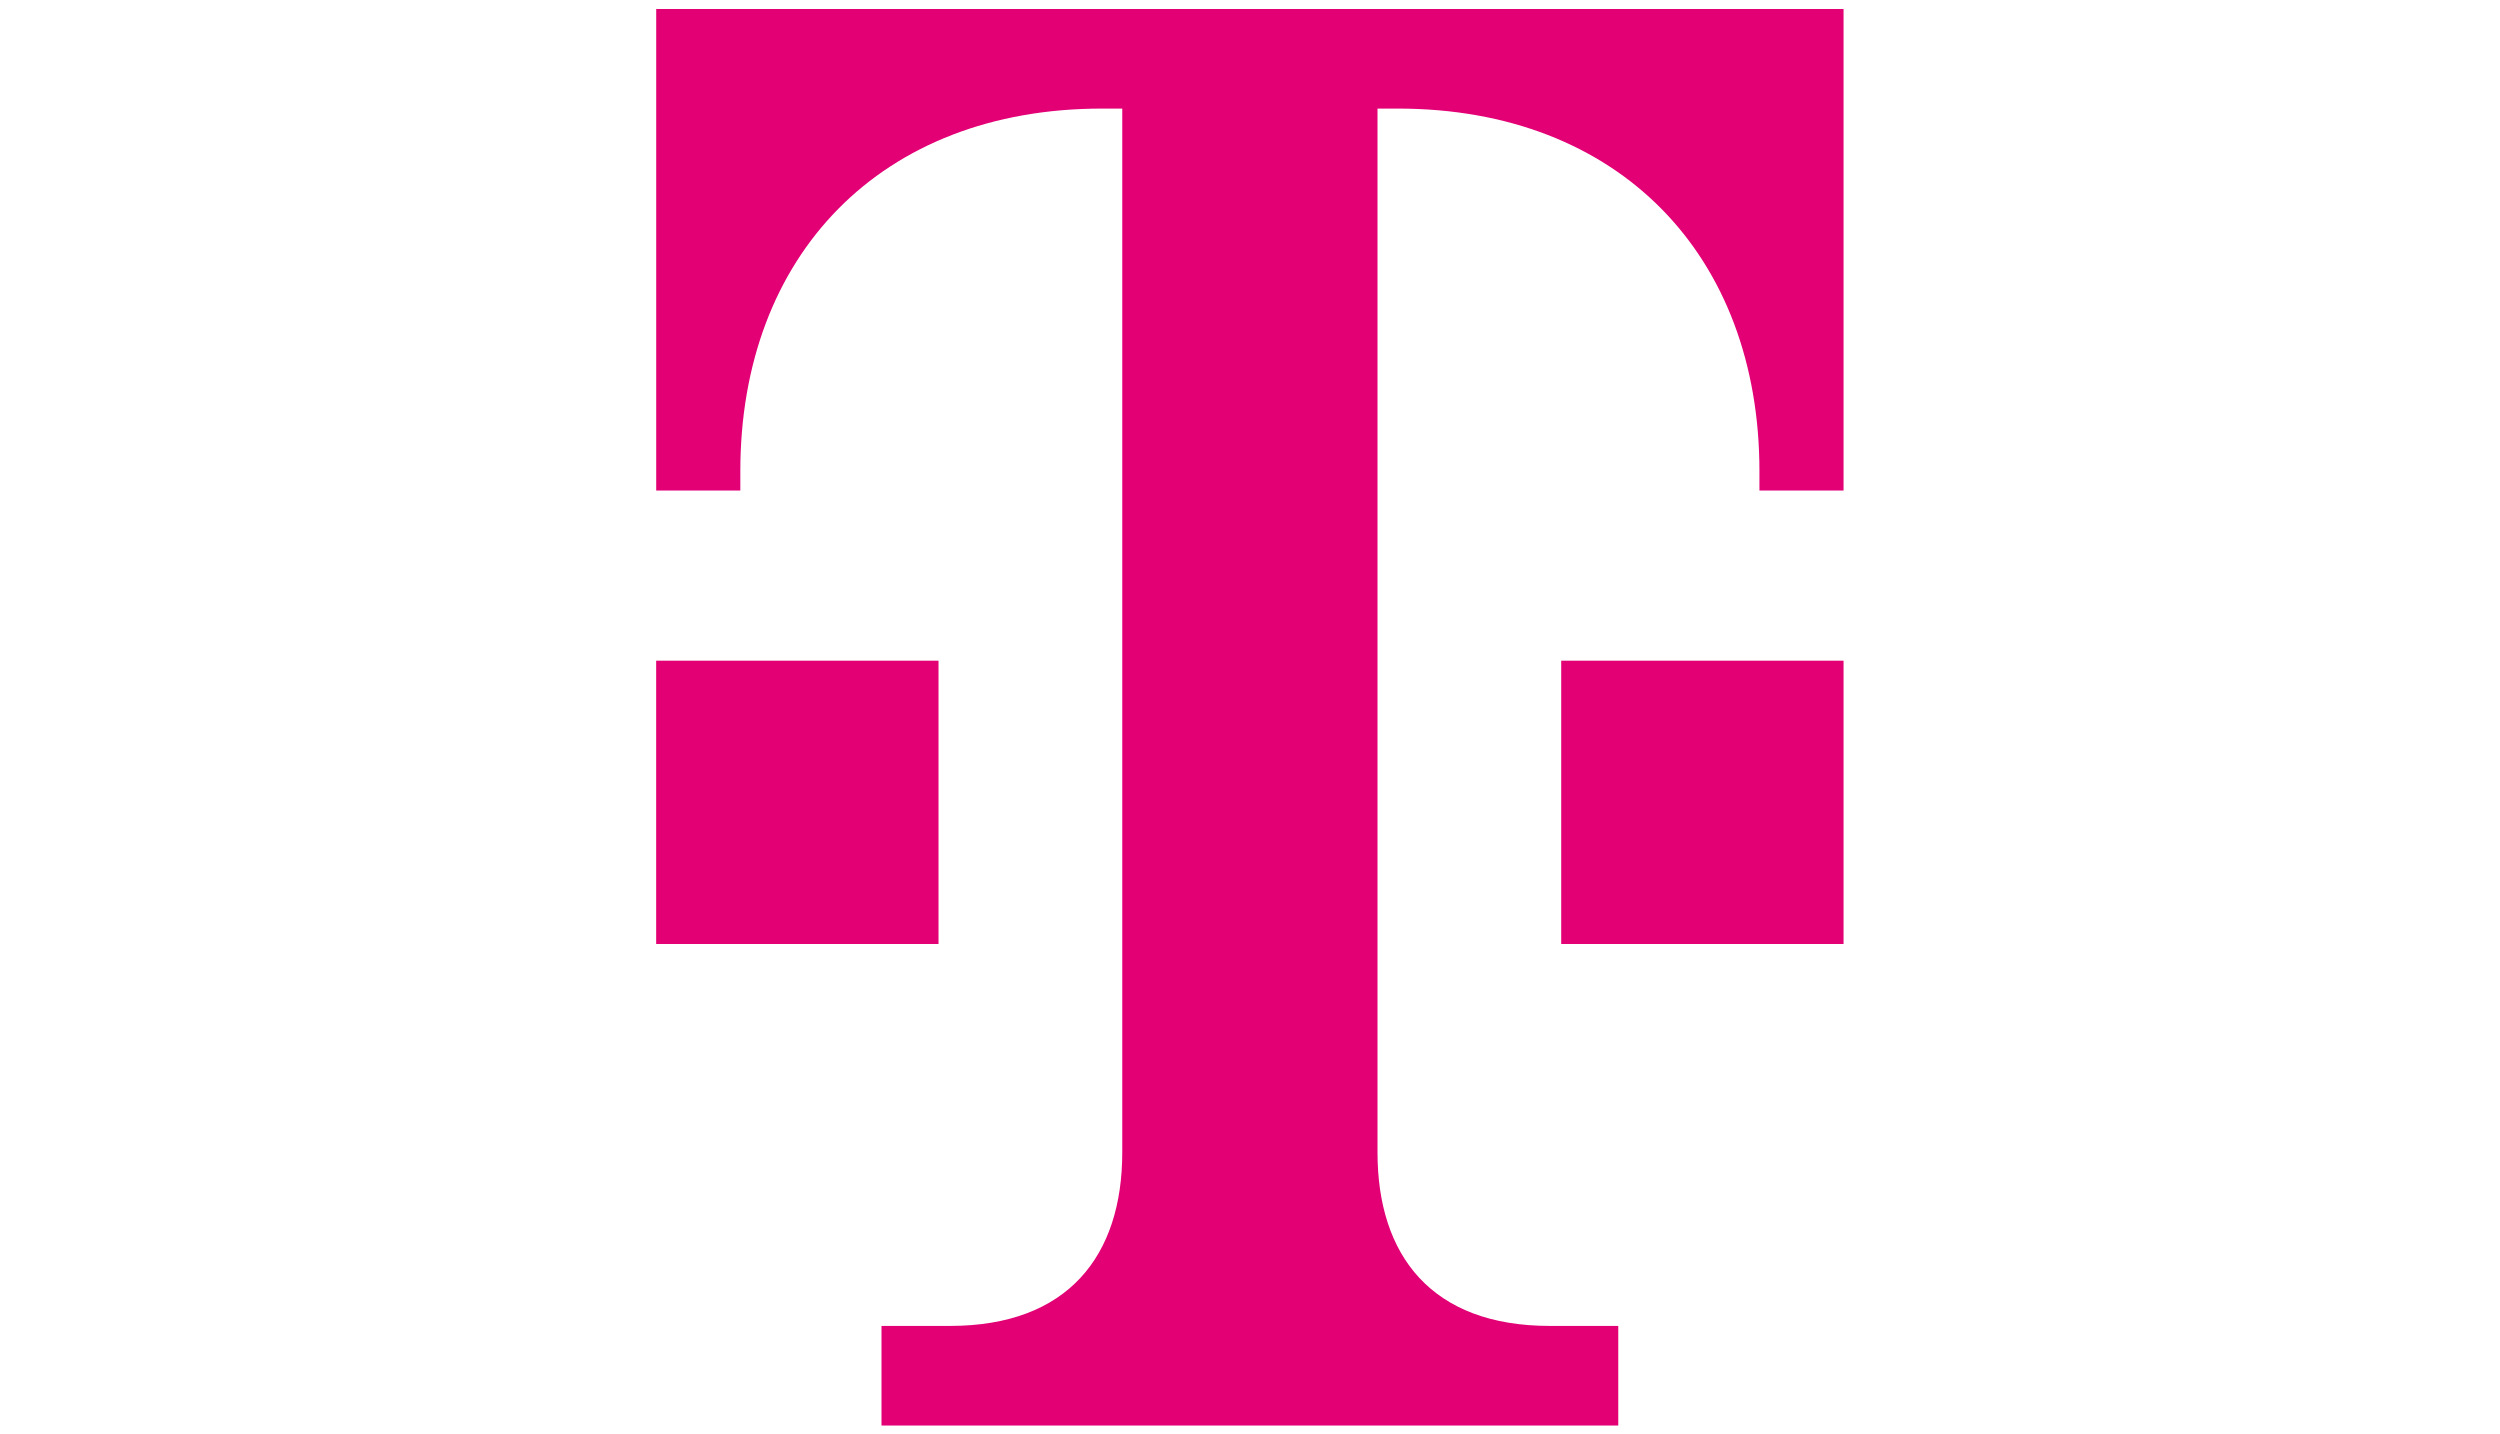
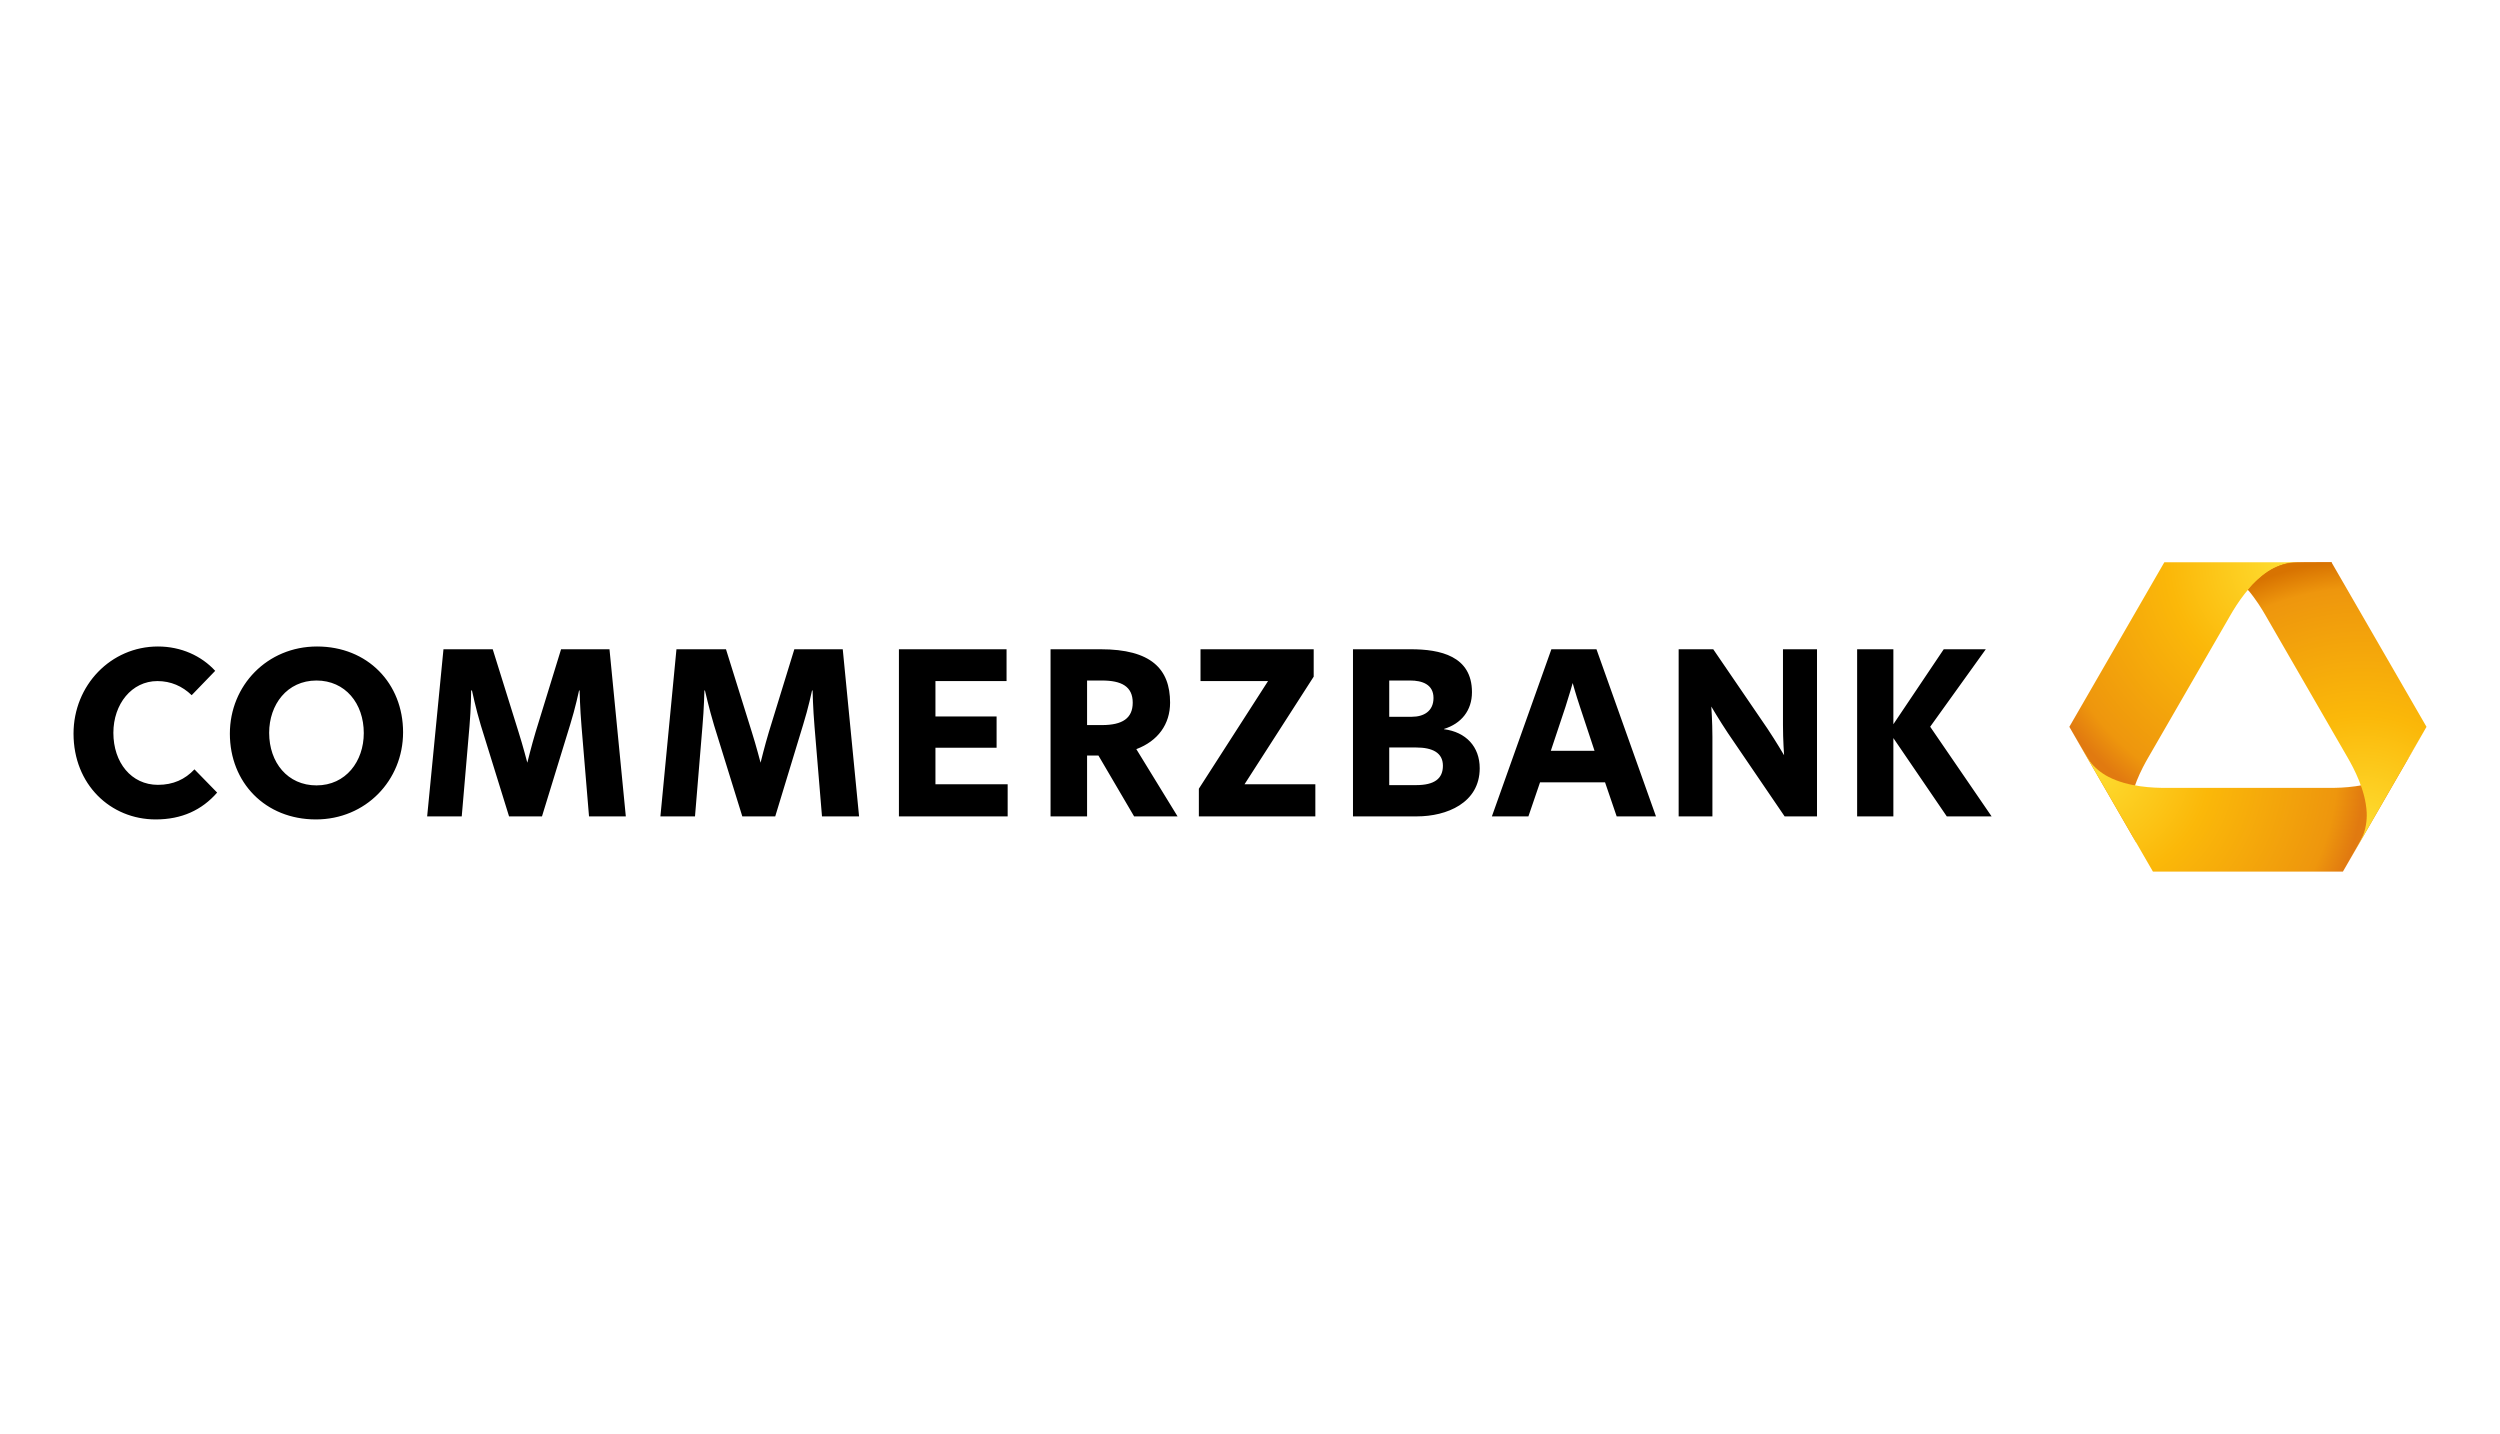
- <svg xmlns="http://www.w3.org/2000/svg" width="68" height="39" viewBox="0 0 76.728 91.282" fill="none">
-   <g transform="matrix(.2857 0 0 .2857 71.408 28.262)" fill="#e20074">
-     <path d="m-33.599 218.73v-22.192h-15.256c-26.315 0-38.393-15.643-38.393-38.665v-232.6h4.525c49.283 0 80.582 32.707 80.582 80.797v4.309h18.745v-107.3h-264.58v107.3h18.745v-4.309c0-48.09 31.298-80.797 80.582-80.797h4.525v232.6c0 23.022-12.078 38.665-38.393 38.665h-15.256v22.192z" />
-     <path d="m16.603 111.43h-62.914v-63.129h62.914z" />
-     <path d="m-185.07 111.43h-62.914v-63.129h62.914z" />
+ <svg xmlns="http://www.w3.org/2000/svg" xmlns:xlink="http://www.w3.org/1999/xlink" version="1.0" width="204" height="117" viewBox="0 0 602.362 109.949" id="svg3681">
+   <defs id="defs3683">
+     <radialGradient cx="0" cy="0" r="1" fx="0" fy="0" id="radialGradient263" gradientUnits="userSpaceOnUse" gradientTransform="matrix(24.97987,0,0,-24.97987,568.2424,786.9062)" spreadMethod="pad">
+       <stop id="stop265" style="stop-color:#fedf33;stop-opacity:1" offset="0" />
+       <stop id="stop267" style="stop-color:#fbb809;stop-opacity:1" offset="0.44" />
+       <stop id="stop269" style="stop-color:#ee960d;stop-opacity:1" offset="0.9" />
+       <stop id="stop271" style="stop-color:#d87301;stop-opacity:1" offset="1" />
+     </radialGradient>
+     <radialGradient cx="0" cy="0" r="1" fx="0" fy="0" id="radialGradient3640" xlink:href="#radialGradient263" gradientUnits="userSpaceOnUse" gradientTransform="matrix(24.97987,0,0,-24.97987,568.2424,786.9062)" spreadMethod="pad" />
+     <radialGradient cx="0" cy="0" r="1" fx="0" fy="0" id="radialGradient239" gradientUnits="userSpaceOnUse" gradientTransform="matrix(24.91013,0,0,-24.91013,543.5996,793.6512)" spreadMethod="pad">
+       <stop id="stop241" style="stop-color:#fedf33;stop-opacity:1" offset="0" />
+       <stop id="stop243" style="stop-color:#fbb809;stop-opacity:1" offset="0.44" />
+       <stop id="stop245" style="stop-color:#ee960d;stop-opacity:1" offset="0.9" />
+       <stop id="stop247" style="stop-color:#e17a10;stop-opacity:1" offset="1" />
+     </radialGradient>
+     <radialGradient cx="0" cy="0" r="1" fx="0" fy="0" id="radialGradient3643" xlink:href="#radialGradient239" gradientUnits="userSpaceOnUse" gradientTransform="matrix(24.91013,0,0,-24.91013,543.5996,793.6512)" spreadMethod="pad" />
+     <radialGradient cx="0" cy="0" r="1" fx="0" fy="0" id="radialGradient215" gradientUnits="userSpaceOnUse" gradientTransform="matrix(24.92003,0,0,-24.92003,561.7563,811.7266)" spreadMethod="pad">
+       <stop id="stop217" style="stop-color:#fedf33;stop-opacity:1" offset="0" />
+       <stop id="stop219" style="stop-color:#fbb809;stop-opacity:1" offset="0.44" />
+       <stop id="stop221" style="stop-color:#ee960d;stop-opacity:1" offset="0.9" />
+       <stop id="stop223" style="stop-color:#e17a10;stop-opacity:1" offset="1" />
+     </radialGradient>
+     <radialGradient cx="0" cy="0" r="1" fx="0" fy="0" id="radialGradient3646" xlink:href="#radialGradient215" gradientUnits="userSpaceOnUse" gradientTransform="matrix(24.92003,0,0,-24.92003,561.7563,811.7266)" spreadMethod="pad" />
+     <radialGradient cx="0" cy="0" r="1" fx="0" fy="0" id="radialGradient191" gradientUnits="userSpaceOnUse" gradientTransform="matrix(24.90173,0,0,-24.90172,568.2589,786.9869)" spreadMethod="pad">
+       <stop id="stop193" style="stop-color:#fedf33;stop-opacity:1" offset="0" />
+       <stop id="stop195" style="stop-color:#fbb809;stop-opacity:1" offset="0.44" />
+       <stop id="stop197" style="stop-color:#ee960d;stop-opacity:1" offset="0.9" />
+       <stop id="stop199" style="stop-color:#e17a10;stop-opacity:1" offset="1" />
+     </radialGradient>
+     <radialGradient cx="0" cy="0" r="1" fx="0" fy="0" id="radialGradient3649" xlink:href="#radialGradient191" gradientUnits="userSpaceOnUse" gradientTransform="matrix(24.90173,0,0,-24.90172,568.2589,786.9869)" spreadMethod="pad" />
+   </defs>
+   <g transform="translate(-544.2735,-995.3011)" id="layer1">
+     <g transform="matrix(2.66676,0,0,-2.66676,-401.8437,3177.69)" id="g3651">
+       <path d="M 562.198,811.726 C 561.613,811.726 559.874,811.726 557.853,809.272 L 557.853,809.272 C 557.879,809.241 557.905,809.21 557.932,809.178 L 557.932,809.178 C 558.451,809.785 559.102,810.406 559.801,810.858 L 559.801,810.858 C 560.447,811.274 561.196,811.552 561.816,811.62 L 561.816,811.62 C 562.268,811.67 563.763,811.651 565.465,811.651 L 565.465,811.651 C 565.474,811.651 565.479,811.647 565.483,811.642 L 565.483,811.642 L 565.439,811.716 C 565.436,811.723 565.43,811.726 565.423,811.726 L 565.423,811.726 L 562.198,811.726 z" id="path201" style="fill:url(#radialGradient3649);stroke:none" />
+       <path d="M 550.345,811.726 C 550.339,811.726 550.332,811.724 550.328,811.717 L 550.328,811.717 L 543.998,800.753 L 542.013,797.315 L 541.783,796.916 L 541.753,796.865 C 541.751,796.861 541.751,796.854 541.755,796.846 L 541.755,796.846 L 547.785,786.402 L 547.785,786.445 C 547.654,786.685 547.56,786.87 547.51,786.986 L 547.51,786.986 C 547.258,787.557 547.115,788.347 547.152,789.115 L 547.152,789.115 C 547.254,791.137 548.329,793.132 548.87,794.068 L 548.87,794.068 C 550.138,796.264 552.589,800.511 552.589,800.511 L 552.589,800.511 C 552.589,800.511 555.041,804.758 556.309,806.955 L 556.309,806.955 C 556.849,807.89 558.04,809.819 559.741,810.918 L 559.741,810.918 C 560.386,811.335 561.144,811.605 561.762,811.673 L 561.762,811.673 C 562.215,811.724 563.719,811.726 565.423,811.726 L 565.423,811.726 L 550.345,811.726 z" id="path225" style="fill:url(#radialGradient3646);stroke:none" />
+       <path d="M 541.805,796.763 C 541.9,796.597 541.994,796.433 542.087,796.273 L 542.087,796.273 L 541.805,796.763 z M 572.137,793.703 C 571.768,793.201 571.156,792.68 570.472,792.33 L 570.472,792.33 C 568.669,791.407 566.405,791.34 565.325,791.34 L 565.325,791.34 L 557.884,791.34 L 550.444,791.34 C 549.364,791.34 547.097,791.407 545.297,792.33 L 545.297,792.33 C 544.612,792.68 544,793.201 543.631,793.703 L 543.631,793.703 C 543.397,794.022 542.797,795.044 542.087,796.273 L 542.087,796.273 L 543.6,793.651 L 549.294,783.788 C 549.297,783.783 549.304,783.779 549.31,783.779 L 549.31,783.779 L 566.459,783.779 C 566.464,783.779 566.471,783.784 566.474,783.789 L 566.474,783.789 L 573.946,796.73 C 573.122,795.303 572.4,794.06 572.137,793.703" id="path249" style="fill:url(#radialGradient3643);stroke:none" />
+       <path d="M 561.762,811.673 C 561.144,811.605 560.386,811.335 559.741,810.918 L 559.741,810.918 C 559.029,810.458 558.407,809.853 557.884,809.236 L 557.884,809.236 C 558.611,808.379 559.145,807.5 559.459,806.955 L 559.459,806.955 C 560.727,804.758 563.18,800.511 563.18,800.511 L 563.18,800.511 C 563.18,800.511 565.631,796.264 566.9,794.068 L 566.9,794.068 C 567.439,793.132 568.515,791.137 568.615,789.115 L 568.615,789.115 C 568.653,788.347 568.508,787.557 568.259,786.986 L 568.259,786.986 C 568.084,786.587 567.389,785.374 566.582,783.976 L 566.582,783.976 L 574.015,796.849 C 574.015,796.85 574.016,796.851 574.016,796.853 L 574.016,796.853 L 574.016,796.861 C 574.016,796.863 574.015,796.865 574.014,796.866 L 574.014,796.866 L 565.439,811.716 C 565.436,811.723 565.43,811.726 565.423,811.726 L 565.423,811.726 C 563.719,811.726 562.215,811.724 561.762,811.673" id="path273" style="fill:url(#radialGradient3640);stroke:none" />
+       <path d="M 461.312,47.219 C 456.01,47.219 451.781,51.584 451.781,57.062 C 451.781,62.789 455.938,66.75 461.062,66.75 C 463.996,66.75 466.269,65.699 468,63.719 L 465.438,61.094 C 464.377,62.225 463.044,62.844 461.312,62.844 C 458.309,62.844 456.281,60.328 456.281,56.969 C 456.281,53.718 458.353,51.125 461.25,51.125 C 462.771,51.125 464.064,51.694 465.125,52.719 L 467.781,49.969 C 466.225,48.273 463.929,47.219 461.312,47.219 z M 479.281,47.219 C 473.661,47.219 469.438,51.619 469.438,57.062 C 469.438,62.578 473.43,66.75 479.156,66.75 C 484.776,66.75 489,62.351 489,56.906 C 489,51.392 485.006,47.219 479.281,47.219 z M 493.562,47.531 L 491.719,66.406 L 495.625,66.406 L 496.5,56.219 C 496.676,54.239 496.688,52.188 496.688,52.188 L 496.781,52.188 C 496.781,52.188 497.216,54.251 497.781,56.125 L 500.969,66.406 L 504.688,66.406 L 507.875,56.031 C 508.44,54.229 508.875,52.188 508.875,52.188 L 508.938,52.188 C 508.938,52.188 508.98,54.23 509.156,56.281 L 510,66.406 L 514.156,66.406 L 512.312,47.531 L 506.844,47.531 L 503.969,56.875 C 503.51,58.398 503.031,60.344 503.031,60.344 C 503.031,60.344 502.527,58.4 502.031,56.844 L 499.125,47.531 L 493.562,47.531 z M 519.875,47.531 L 518.062,66.406 L 521.969,66.406 L 522.812,56.219 C 522.989,54.239 523.031,52.188 523.031,52.188 L 523.094,52.188 C 523.094,52.188 523.56,54.251 524.125,56.125 L 527.312,66.406 L 531.031,66.406 L 534.188,56.031 C 534.754,54.229 535.188,52.188 535.188,52.188 L 535.25,52.188 C 535.25,52.188 535.293,54.23 535.469,56.281 L 536.312,66.406 L 540.5,66.406 L 538.656,47.531 L 533.188,47.531 L 530.312,56.875 C 529.852,58.398 529.375,60.344 529.375,60.344 C 529.375,60.344 528.87,58.4 528.375,56.844 L 525.469,47.531 L 519.875,47.531 z M 545,47.531 L 545,66.406 L 557.281,66.406 L 557.281,62.781 L 549.125,62.781 L 549.125,58.656 L 556.031,58.656 L 556.031,55.125 L 549.125,55.125 L 549.125,51.125 L 557.156,51.125 L 557.156,47.531 L 545,47.531 z M 562.125,47.531 L 562.125,66.406 L 566.25,66.406 L 566.25,59.531 L 567.531,59.531 L 571.562,66.406 L 576.469,66.406 L 571.812,58.812 C 574.251,57.894 575.625,56.001 575.625,53.562 C 575.625,49.745 573.472,47.531 567.781,47.531 L 562.125,47.531 z M 579.062,47.531 L 579.062,51.125 L 586.688,51.125 L 578.875,63.281 L 578.875,66.406 L 592.031,66.406 L 592.031,62.781 L 584.031,62.781 L 591.844,50.625 L 591.844,47.531 L 579.062,47.531 z M 596.281,47.531 L 596.281,66.406 L 603.5,66.406 C 606.859,66.406 610.594,64.891 610.594,60.969 C 610.594,58.53 609.036,56.879 606.562,56.562 L 606.562,56.531 C 608.506,55.929 609.719,54.46 609.719,52.375 C 609.719,48.274 606.102,47.531 602.812,47.531 L 596.281,47.531 z M 618.688,47.531 L 611.969,66.406 L 616.094,66.406 L 617.406,62.562 L 624.75,62.562 L 626.062,66.406 L 630.5,66.406 L 623.781,47.531 L 618.688,47.531 z M 633.062,47.531 L 633.062,66.406 L 636.875,66.406 L 636.875,57.438 C 636.875,55.74 636.75,54 636.75,54 C 636.75,54 637.636,55.516 638.625,57 L 645.031,66.406 L 648.688,66.406 L 648.688,47.531 L 644.844,47.531 L 644.844,56.094 C 644.844,57.791 644.969,59.5 644.969,59.5 C 644.969,59.5 644.085,57.985 643.094,56.5 L 636.969,47.531 L 633.062,47.531 z M 653.219,47.531 L 653.219,66.406 L 657.312,66.406 L 657.312,57.562 L 663.344,66.406 L 668.406,66.406 L 661.469,56.281 L 667.75,47.531 L 663,47.531 L 657.312,56 L 657.312,47.531 L 653.219,47.531 z M 479.219,51.062 C 482.47,51.063 484.562,53.642 484.562,57 C 484.563,60.181 482.54,62.906 479.219,62.906 C 475.966,62.906 473.875,60.328 473.875,56.969 C 473.875,53.788 475.896,51.062 479.219,51.062 z M 566.25,51.062 L 567.938,51.062 C 570.129,51.062 571.406,51.725 571.406,53.562 C 571.406,55.33 570.235,56.094 567.938,56.094 L 566.25,56.094 L 566.25,51.062 z M 600.375,51.062 L 602.75,51.062 C 604.057,51.062 605.375,51.475 605.375,53.031 C 605.375,54.55 604.247,55.156 602.938,55.156 L 600.375,55.156 L 600.375,51.062 z M 621.094,51.344 C 621.094,51.344 621.445,52.621 621.906,54 L 623.562,59 L 618.625,59 L 620.281,54.031 C 620.741,52.617 621.094,51.344 621.094,51.344 z M 600.375,58.625 L 603.406,58.625 C 605.242,58.625 606.438,59.203 606.438,60.688 C 606.437,62.138 605.491,62.875 603.406,62.875 L 600.375,62.875 L 600.375,58.625 z" transform="matrix(0.8,0,0,-0.8,0,841.89)" id="path177" style="fill:#000000;fill-opacity:1;fill-rule:nonzero;stroke:none" />
+     </g>
  </g>
</svg>
